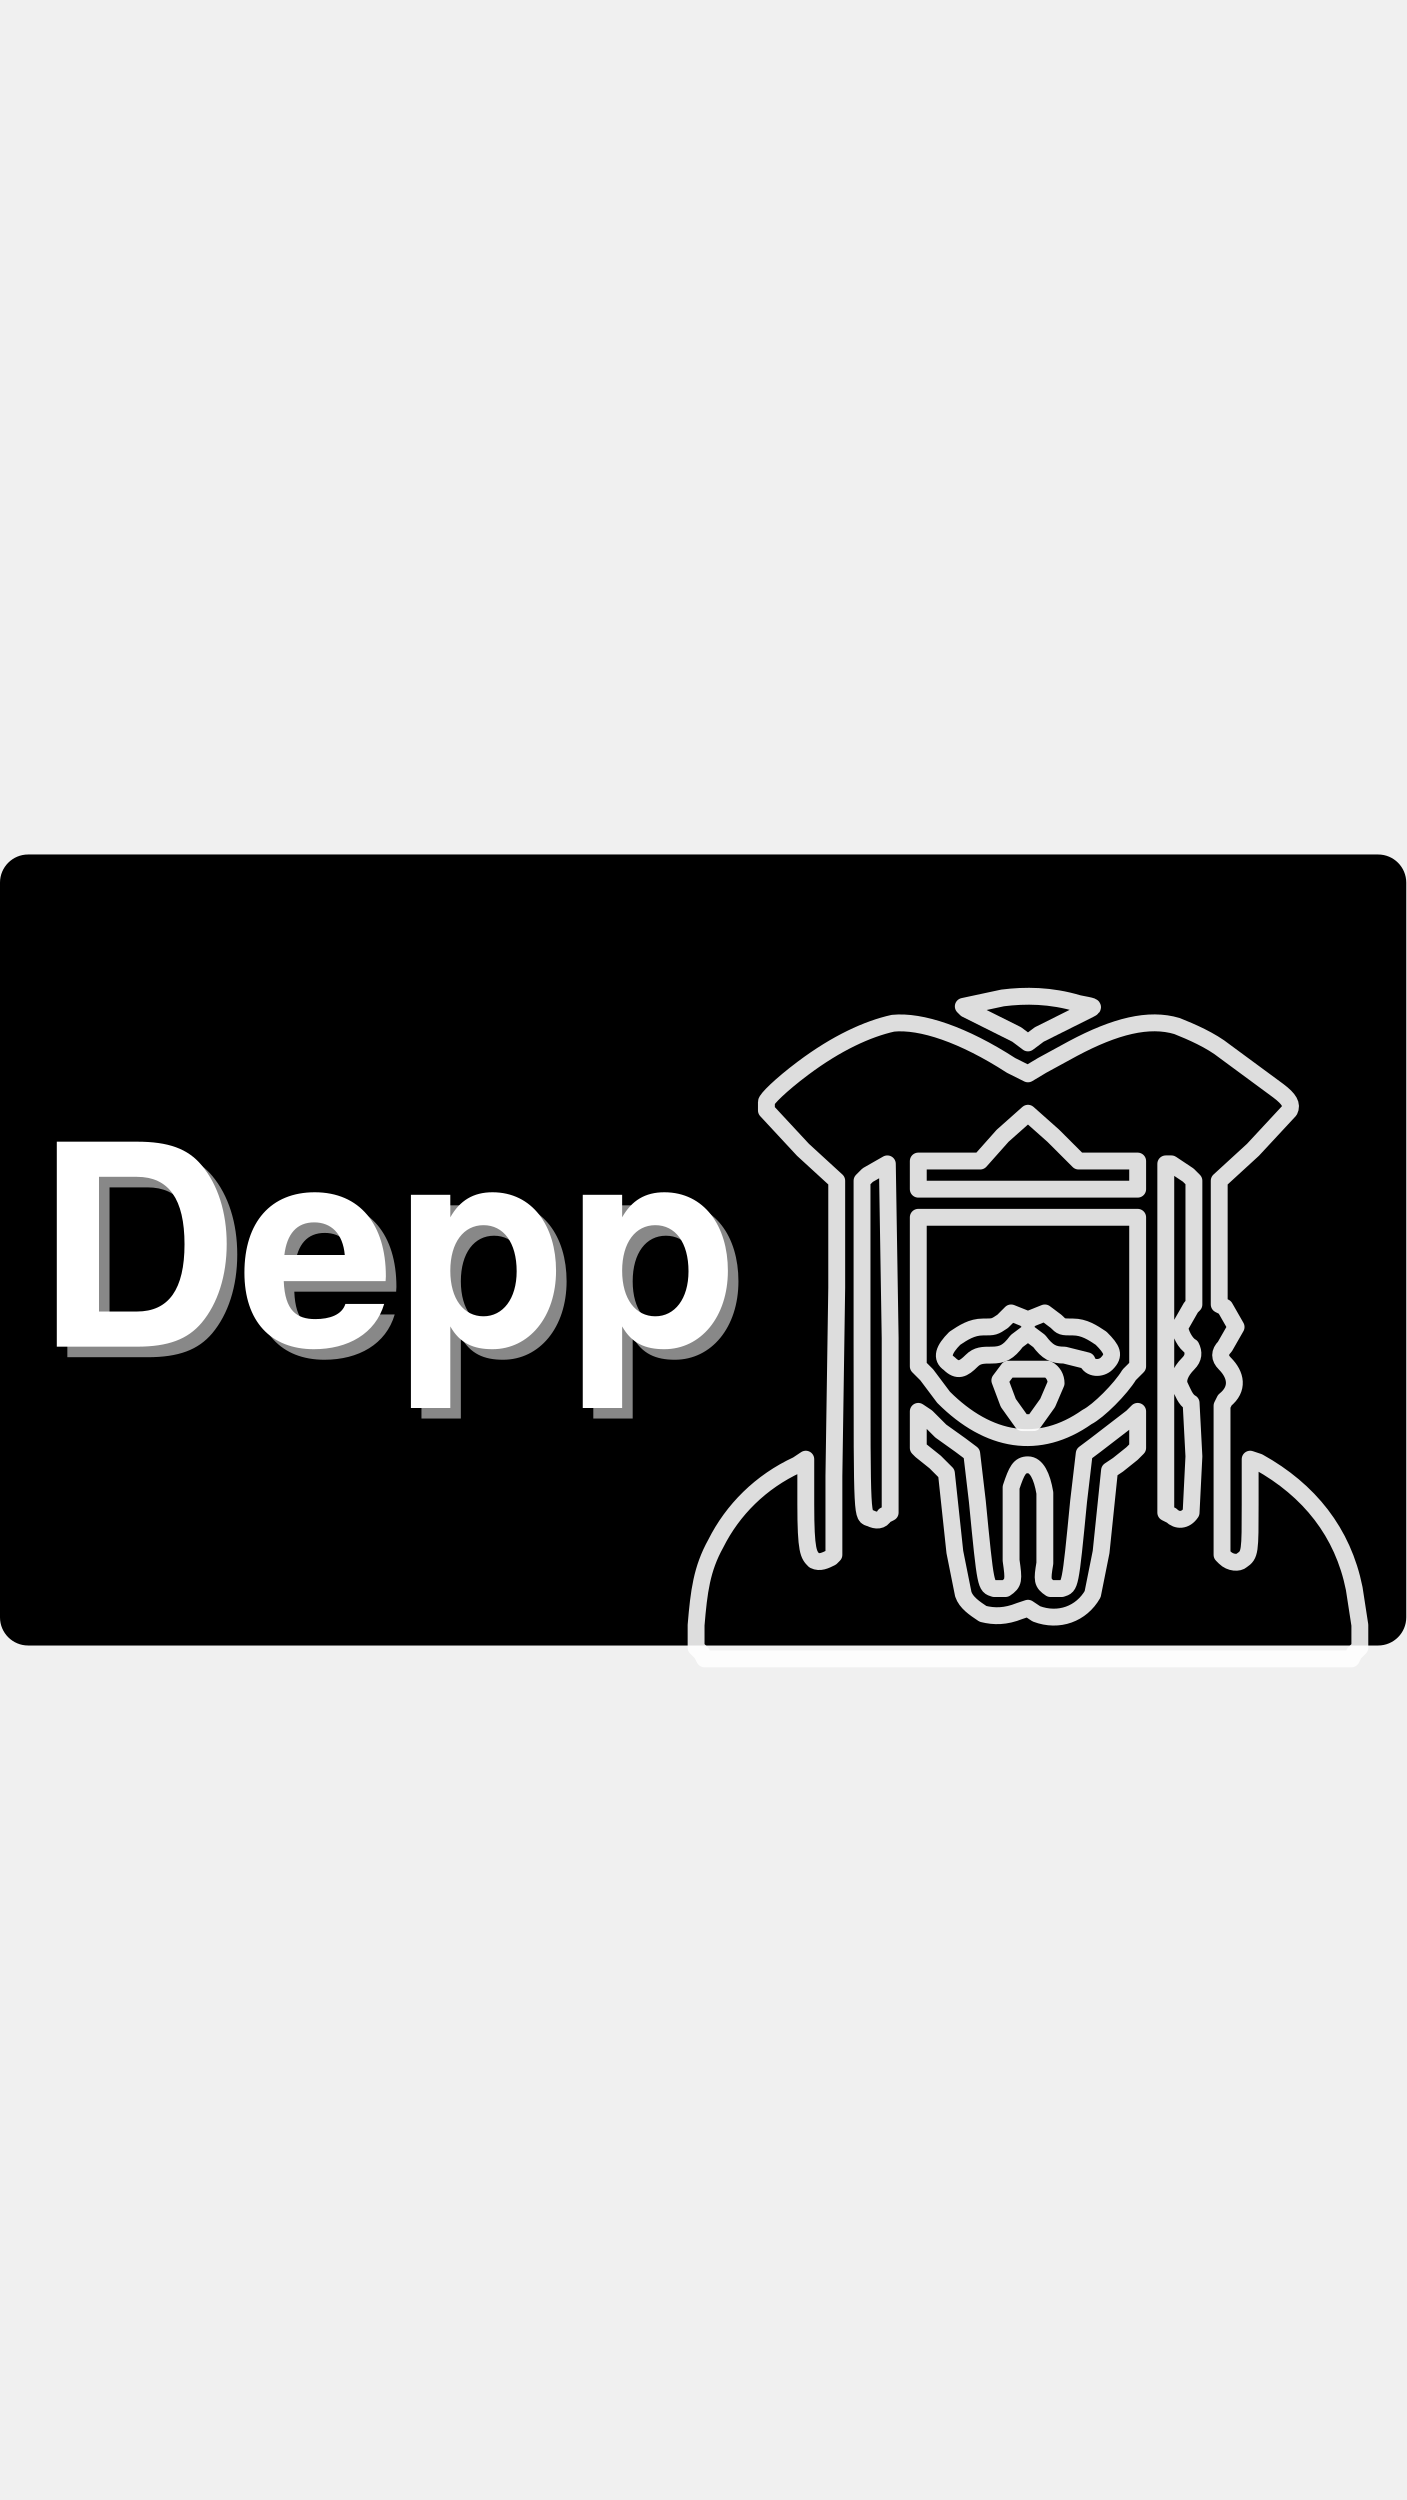
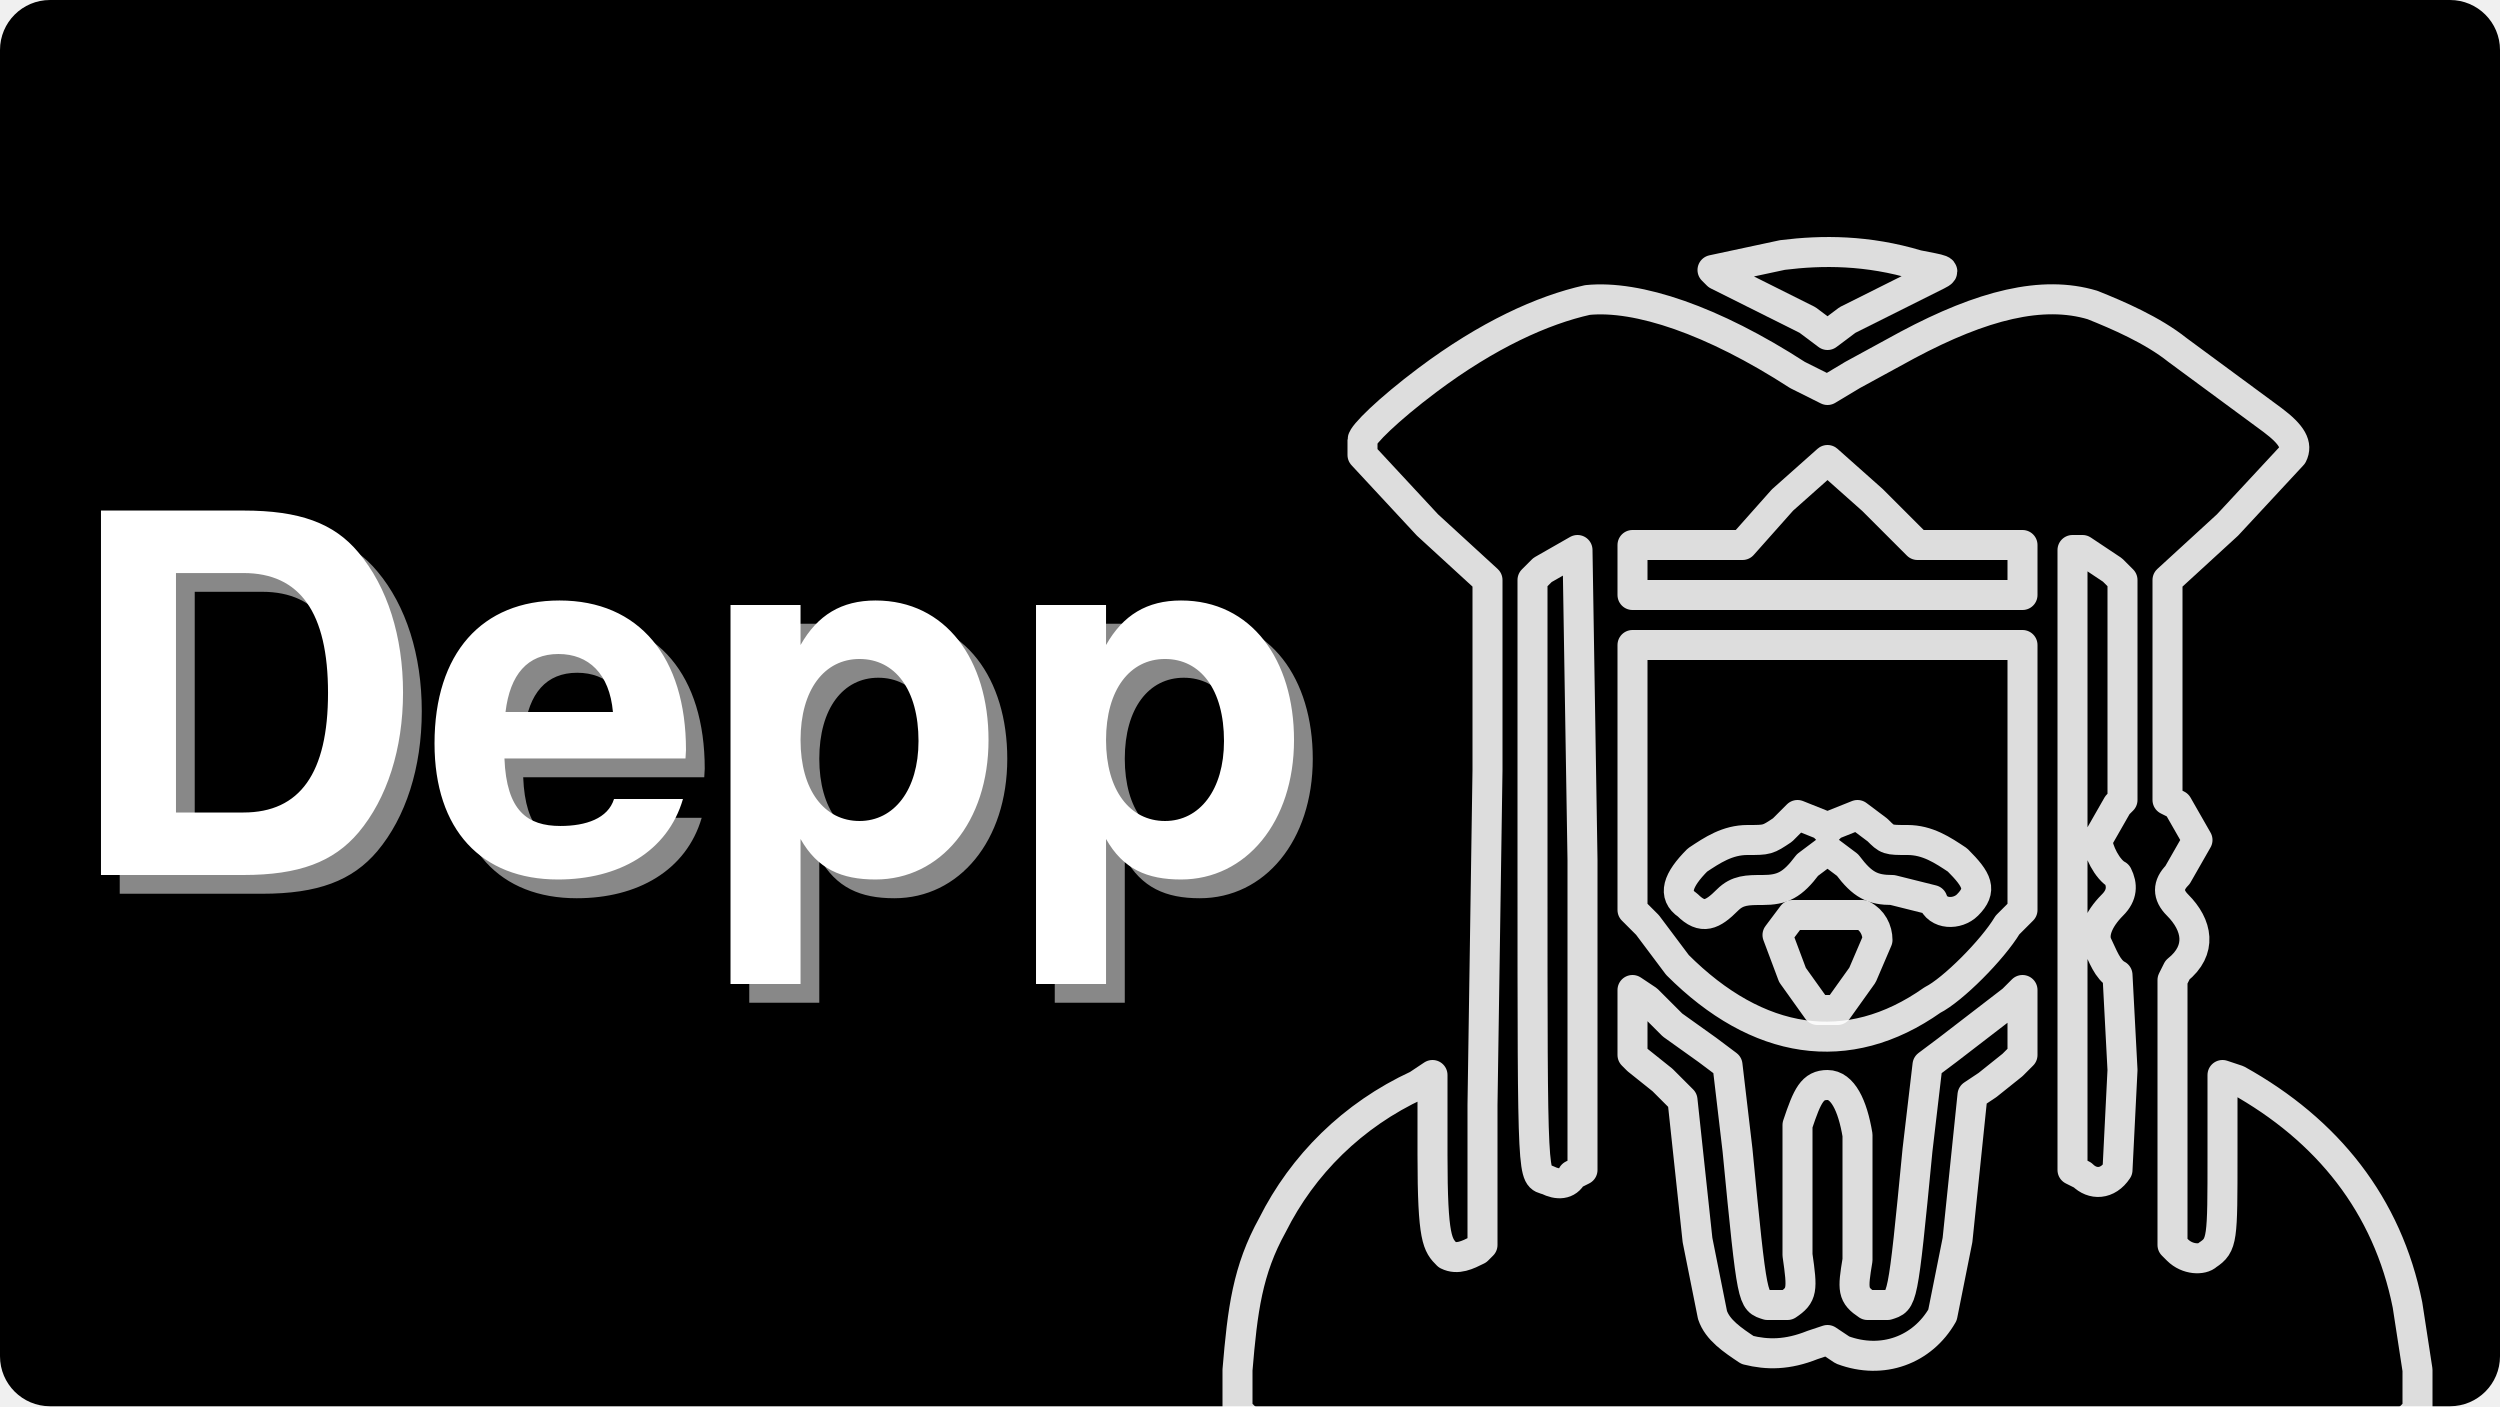
- <svg xmlns="http://www.w3.org/2000/svg" viewBox="0 0 400 225" width="225" height="400" stroke-linecap="round" stroke-linejoin="round" stroke-width="6" font-family="Helvetica Neue" font-weight="800" font-size="80">
+ <svg xmlns="http://www.w3.org/2000/svg" viewBox="0 0 400 225" width="400" height="225" stroke-linecap="round" stroke-linejoin="round" stroke-width="6" font-family="Helvetica Neue" font-weight="800" font-size="80">
  <rect fill="#000" x="0" y="0" width="100%" height="100%" rx="2%" />
  <g fill="none" stroke="#fffd" transform="translate(190, 32) scale(0.8)">
    <path d="m119 11-14 3 1 1 18 9 4 3 4-3 18-9c2-1 1-1-4-2-10-3-19-3-27-2z" />
    <path d="M80 20c-9 2-20 7-32 16-8 6-13 11-13 12v3l13 14 12 11v38l-1 67v28l-1 1c-2 1-4 2-6 1-2-2-3-3-3-20v-16l-3 2c-13 6-23 16-29 28-5 9-6 17-7 29v8l2 2 1 2h230l1-2 2-2v-8l-2-13c-4-20-16-35-34-45l-3-1v16c0 17 0 18-3 20-1 1-4 1-6-1l-1-1v-53l1-2c5-4 4-9 0-13-2-2-2-4 0-6l4-7-4-7-2-1V76l12-11 13-14c1-2 0-4-4-7l-19-14c-5-4-12-7-17-9-10-3-22 0-37 8l-11 6-5 3-6-3c-17-11-32-16-42-15zm57 40 9 9h21v10H89V69h22l8-9 9-8 9 8zm-58 72v62l-2 1c-1 2-3 2-5 1-3-1-3 2-3-62V76l2-2 7-4 1 62zm103-60 3 2 2 2v44l-1 1-4 7c0 2 2 6 4 7 1 2 1 4-1 6-3 3-4 6-3 8s2 5 4 6l1 19-1 20c-2 3-5 3-7 1l-2-1V70h2l3 2zm-15 43v27l-3 3c-3 5-11 13-15 15-17 12-35 9-51-7l-6-8-3-3V89h78v26zm-70 50 7 5 4 3 2 17c3 31 3 30 6 31h4c3-2 3-3 2-10v-26c2-6 3-8 6-8s5 4 6 10v25c-1 6-1 7 2 9h4c3-1 3 0 6-31l2-17 4-3 13-10 2-2v13l-2 2-5 4-3 2-3 29-3 15c-4 7-12 10-20 7l-3-2-3 1c-5 2-9 2-13 1-3-2-6-4-7-7l-3-15-3-28-4-4-5-4-1-1v-13l3 2 5 5z" />
    <path d="m122 123-3 3c-3 2-3 2-7 2s-7 2-10 4c-4 4-5 7-2 9 3 3 5 2 8-1 2-2 4-2 7-2 4 0 6-1 9-5l4-3c0-1 0-1 0 0l4 3c3 4 5 5 9 5l8 2c1 3 5 3 7 1 3-3 2-5-2-9-3-2-6-4-10-4s-4 0-6-2l-4-3-5 2-1 1-1-1-5-2z" />
    <path d="m121 143-3 4 3 8 5 7h4l5-7 3-7c0-2-1-4-3-5h-14z" />
  </g>
  <text x="10" y="100" transform="rotate(0) translate(3, 43)" fill="#888">Depp</text>
  <text x="10" y="100" transform="rotate(0) translate(0, 40)" fill="#fff">Depp</text>
</svg>
